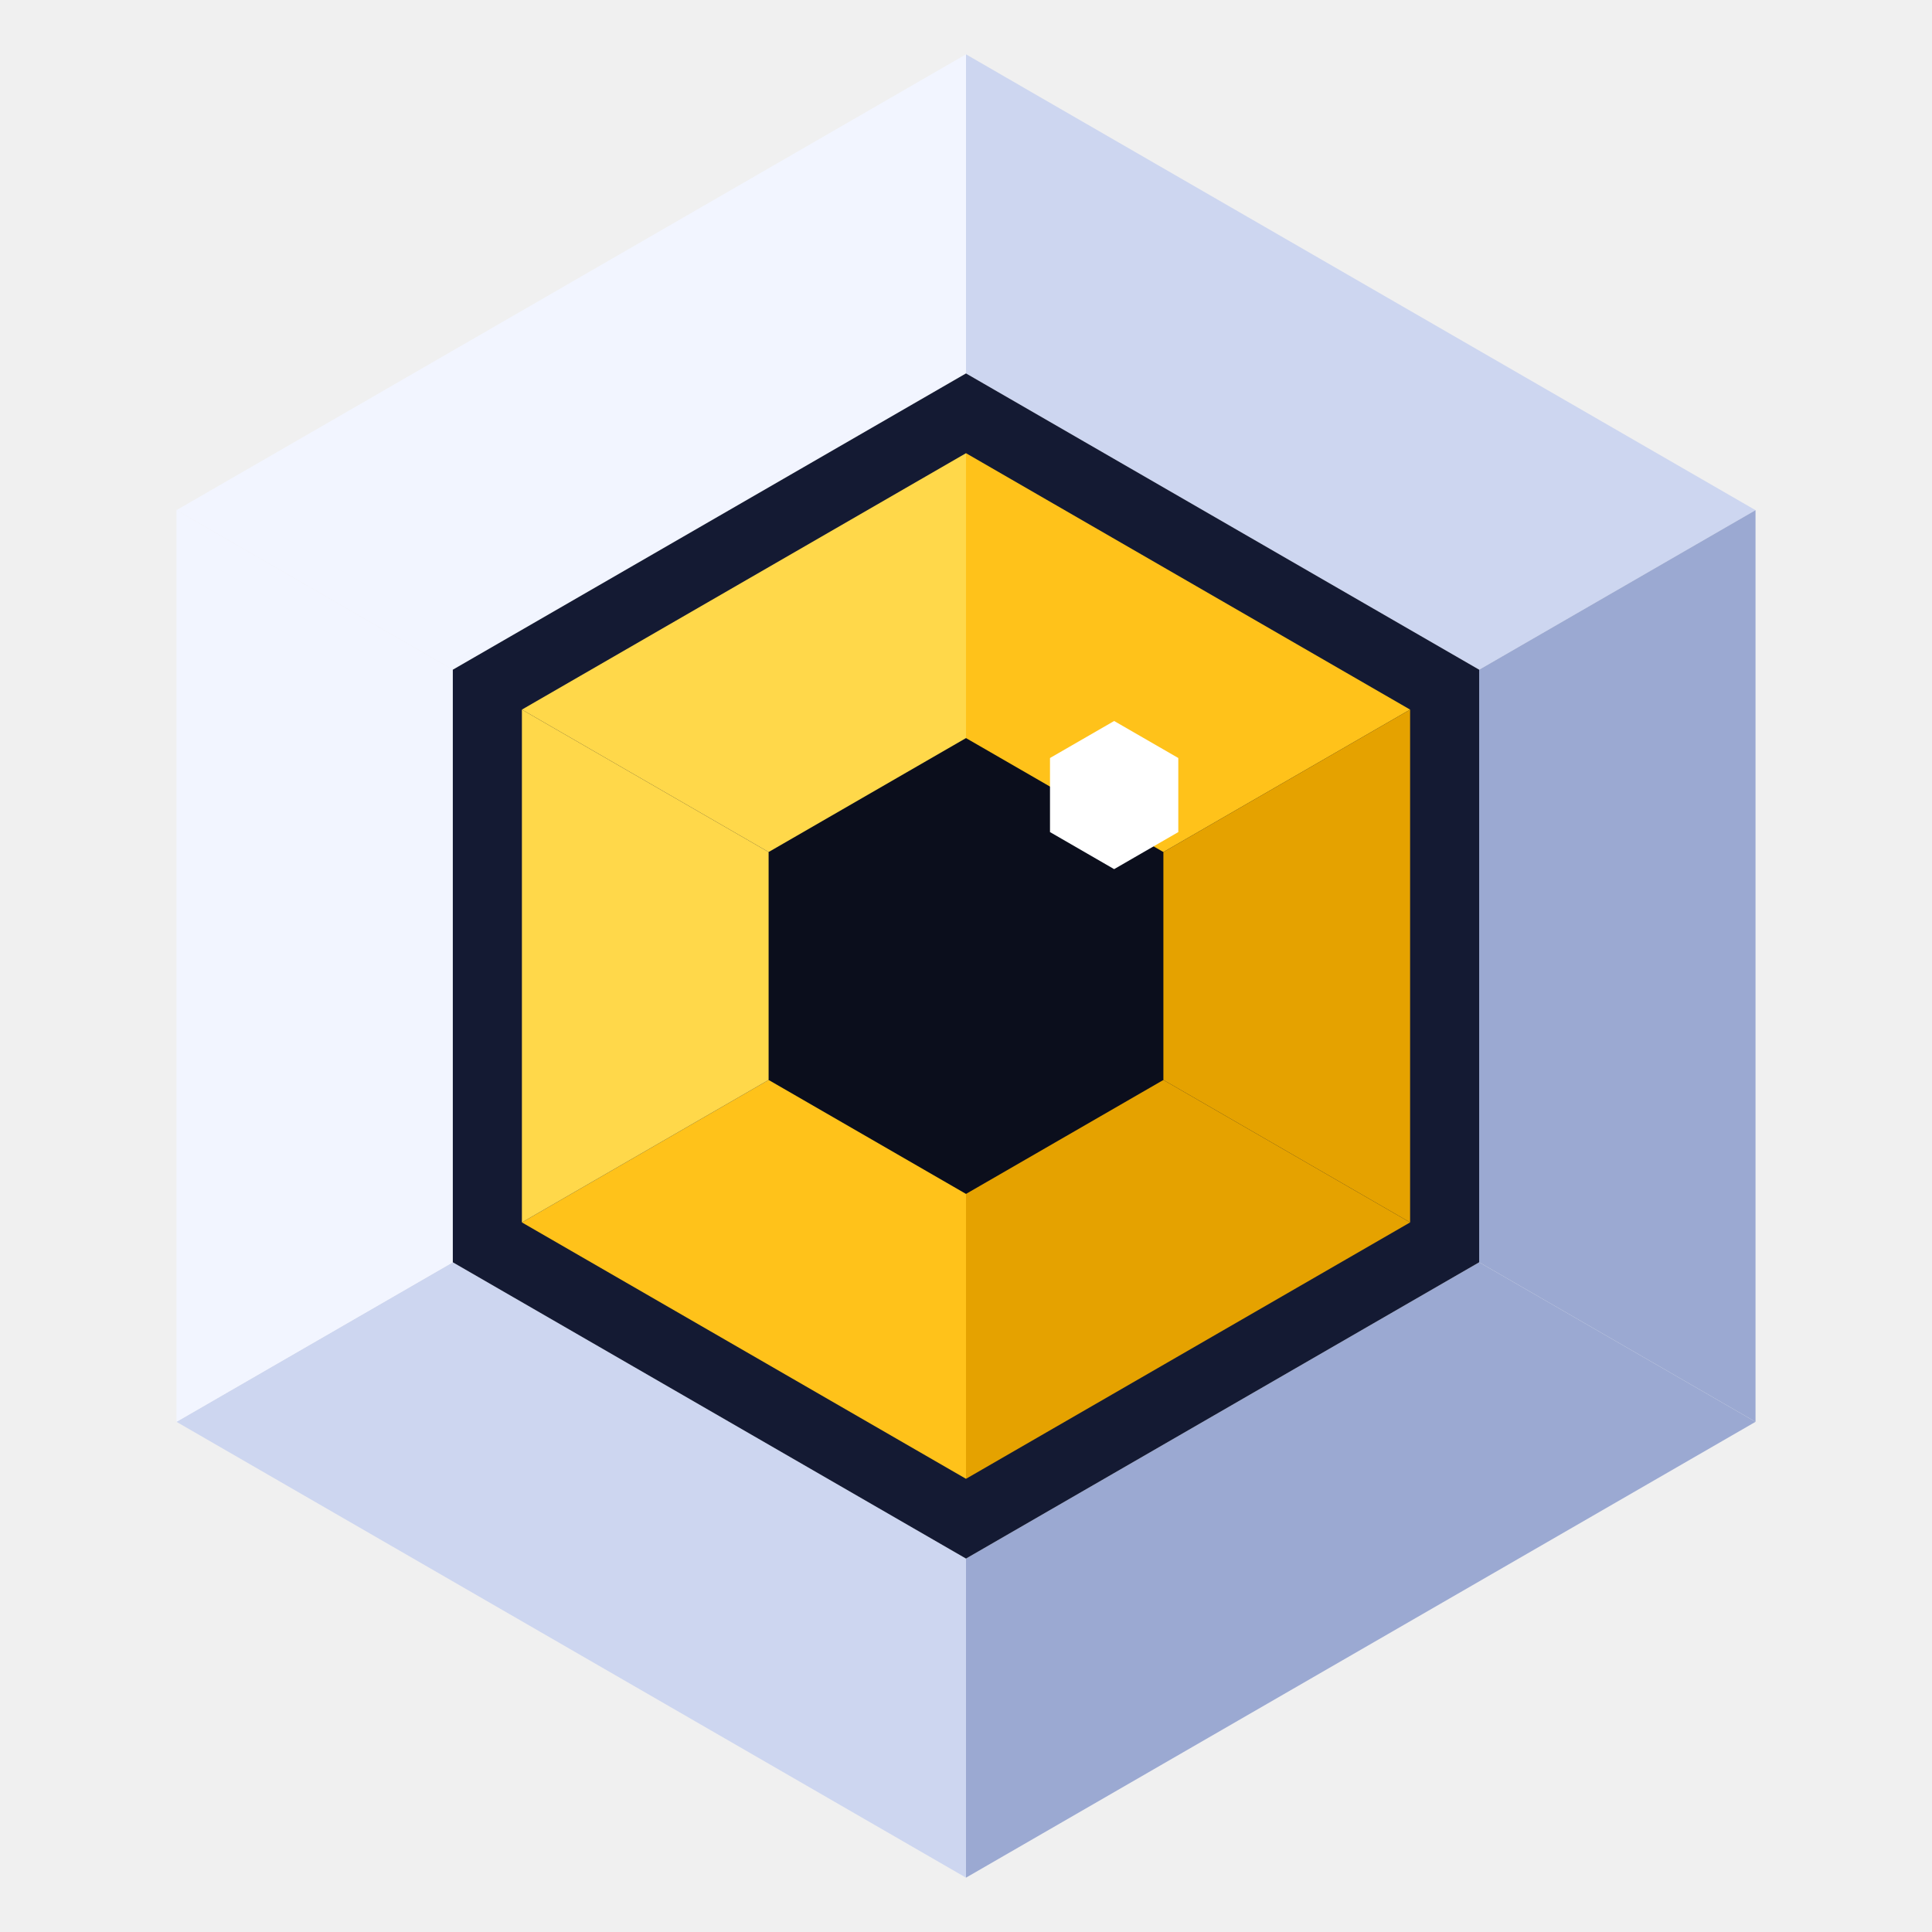
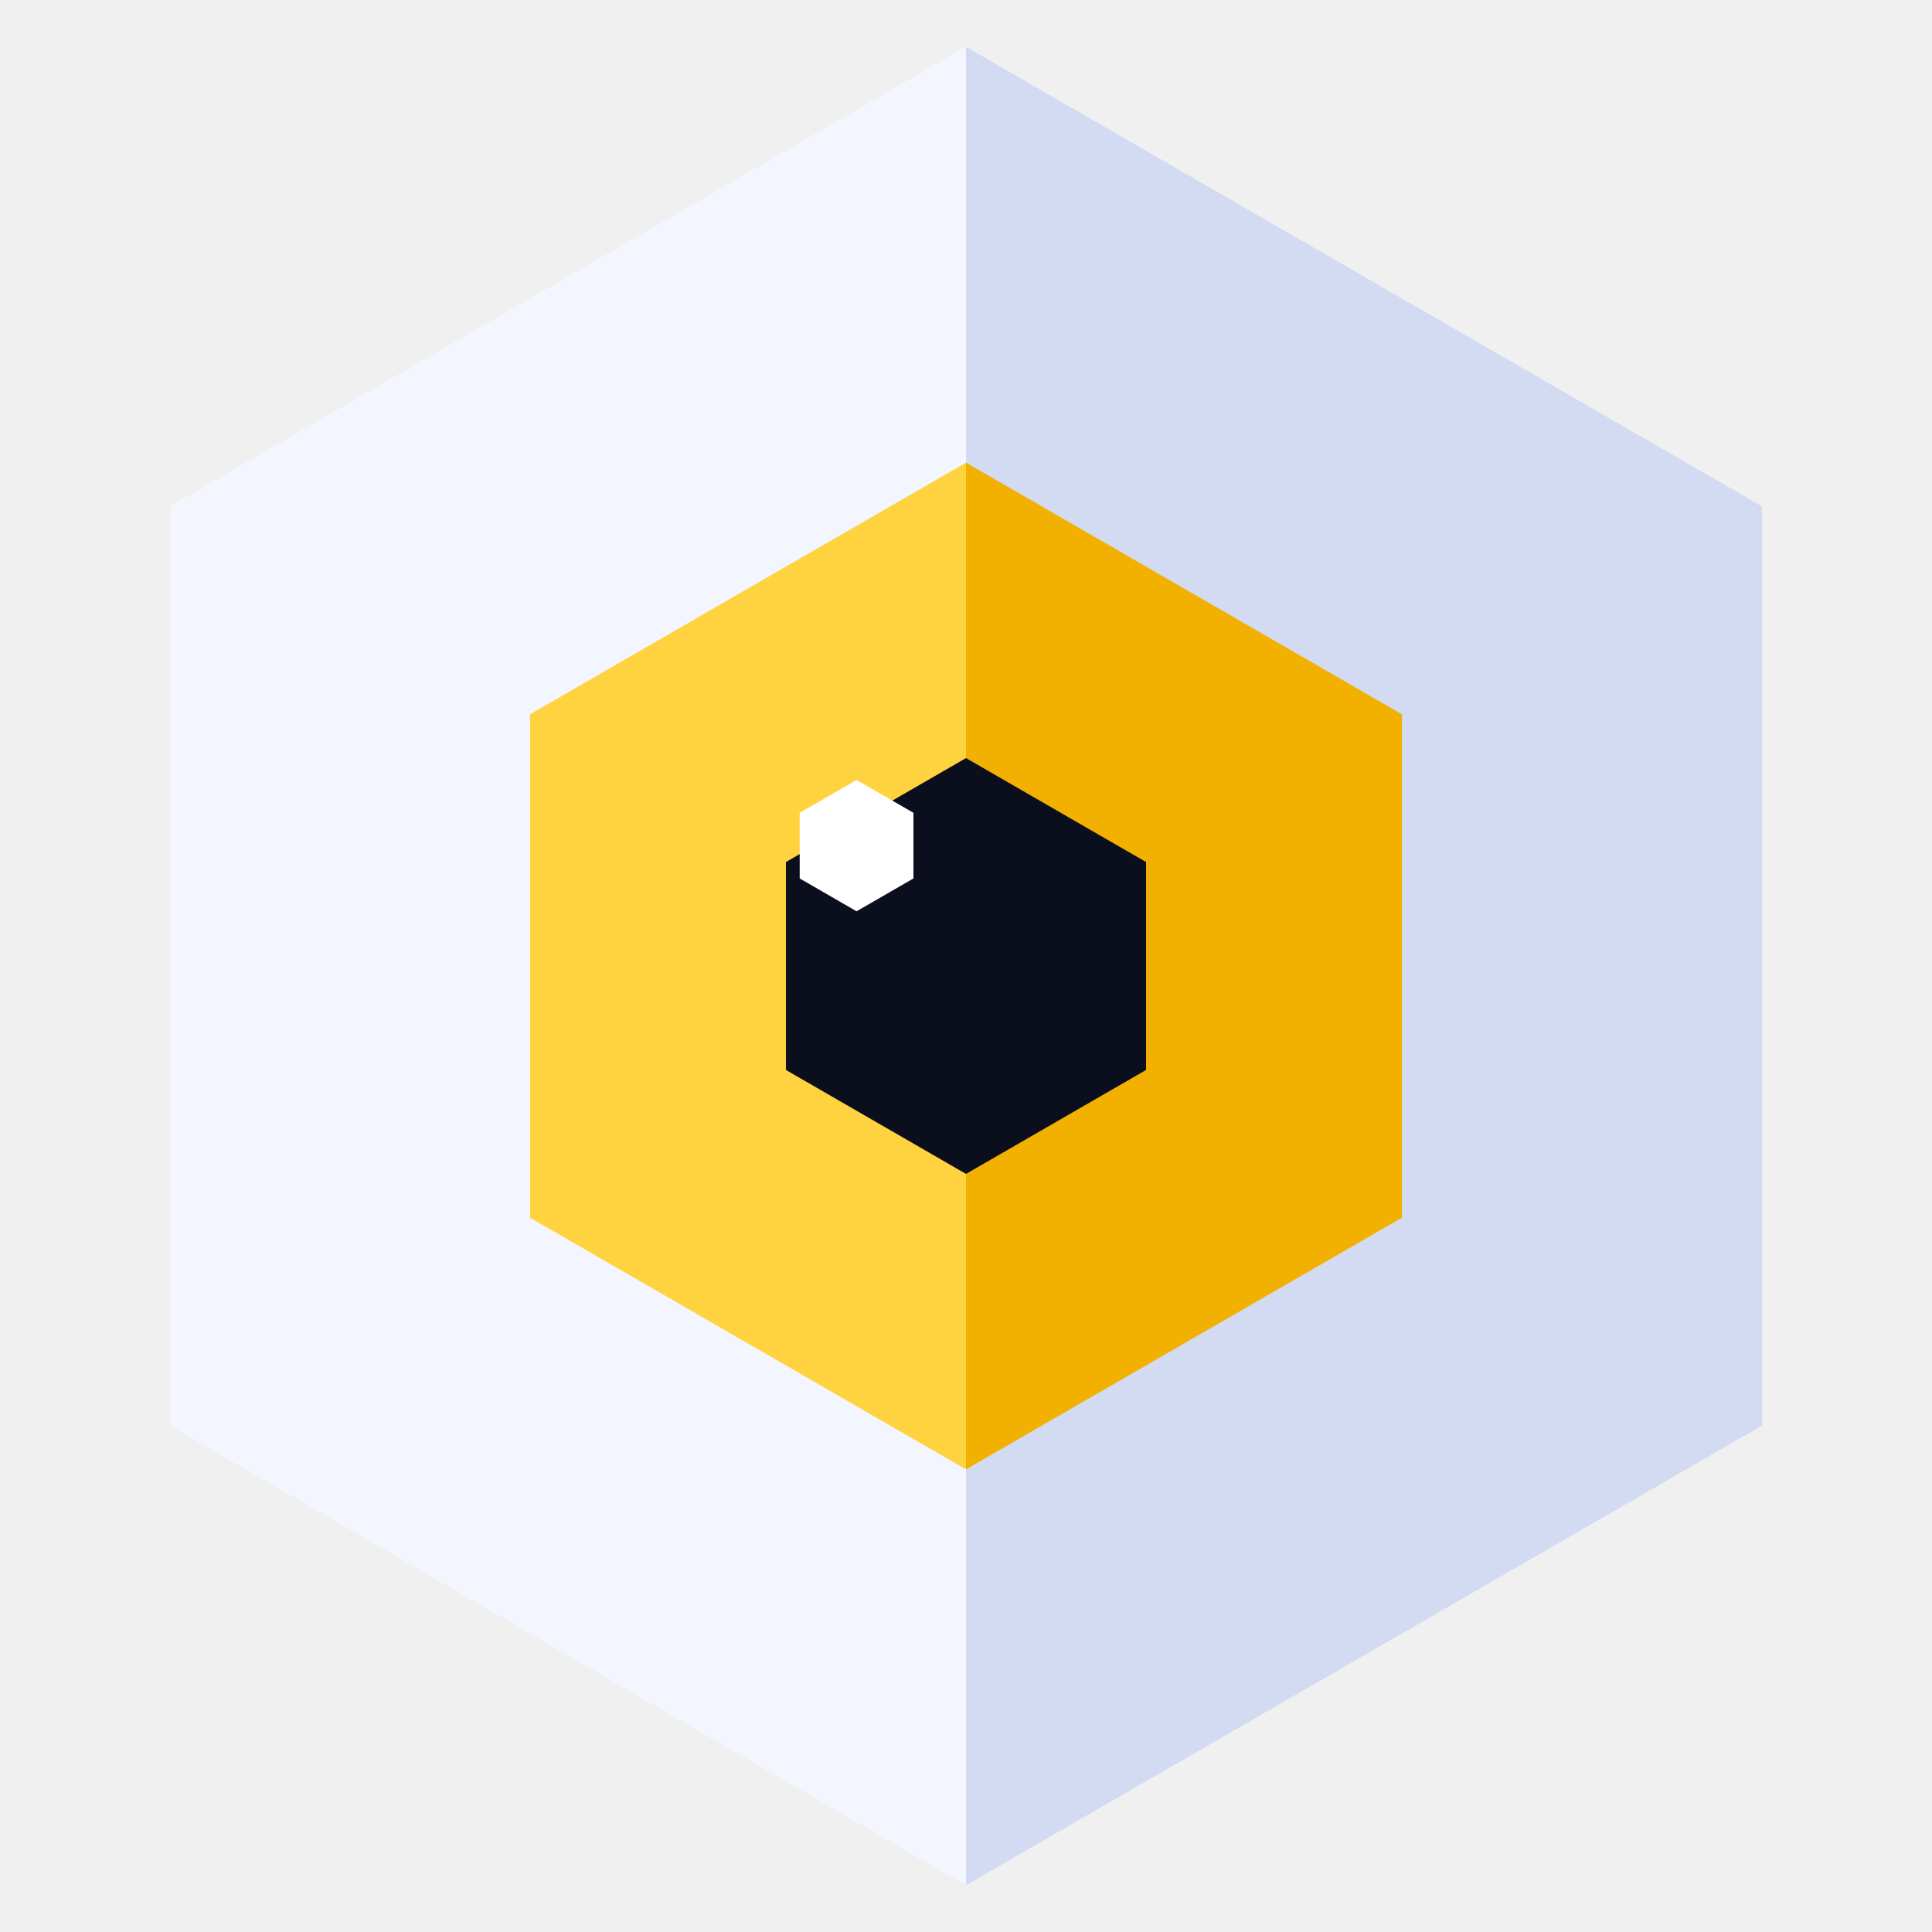
<svg xmlns="http://www.w3.org/2000/svg" viewBox="0 0 512 512">
-   <polygon points="256.00,14.40 465.23,135.20 392.00,177.48 256.00,98.96" fill="#cdd6f0" />
-   <polygon points="465.23,135.20 465.23,376.80 392.00,334.52 392.00,177.48" fill="#9ba9d2" />
-   <polygon points="465.23,376.80 256.00,497.60 256.00,413.04 392.00,334.52" fill="#9ba9d2" />
-   <polygon points="256.00,497.60 46.77,376.80 120.00,334.52 256.00,413.04" fill="#cdd6f0" />
-   <polygon points="46.77,376.80 46.77,135.20 120.00,177.48 120.00,334.52" fill="#f2f5ff" />
-   <polygon points="46.77,135.20 256.00,14.40 256.00,98.96 120.00,177.48" fill="#f2f5ff" />
-   <polygon points="256.00,98.96 392.00,177.48 392.00,334.52 256.00,413.04 120.00,334.52 120.00,177.48" fill="#141a33" />
-   <polygon points="256.00,256.00 256.00,120.10 373.69,188.05" fill="#ffc21a" />
-   <polygon points="256.00,256.00 373.69,188.05 373.69,323.95" fill="#e5a200" />
-   <polygon points="256.00,256.00 373.69,323.95 256.00,391.90" fill="#e5a200" />
-   <polygon points="256.00,256.00 256.00,391.90 138.31,323.95" fill="#ffc21a" />
-   <polygon points="256.00,256.00 138.31,323.95 138.31,188.05" fill="#ffd84a" />
-   <polygon points="256.00,256.00 138.31,188.05 256.00,120.10" fill="#ffd84a" />
-   <polygon points="256.00,195.60 308.31,225.80 308.31,286.20 256.00,316.40 203.69,286.20 203.69,225.80" fill="#0b0e1c" />
-   <polygon points="295.26,191.07 312.26,200.88 312.26,220.51 295.26,230.33 278.26,220.51 278.26,200.88" fill="#ffffff" />
+   <polygon points="256.00,499.60 45.04,377.80 45.04,134.20 256.00,12.40" fill="#f4f6ff" />
+   <polygon points="256.00,12.40 466.96,134.20 466.96,377.80 256.00,499.60" fill="#d3dbf2" />
+   <polygon points="256.00,389.40 140.47,322.70 140.47,189.30 256.00,122.60" fill="#ffd23f" />
+   <polygon points="256.00,122.60 371.53,189.30 371.53,322.70 256.00,389.40" fill="#f2b100" />
+   <polygon points="256.00,200.90 303.72,228.45 303.72,283.55 256.00,311.10 208.28,283.55 208.28,228.45" fill="#0b0e1c" />
+   <polygon points="227.00,206.70 242.07,215.40 242.07,232.80 227.00,241.50 211.93,232.80 211.93,215.40" fill="#ffffff" />
</svg>
